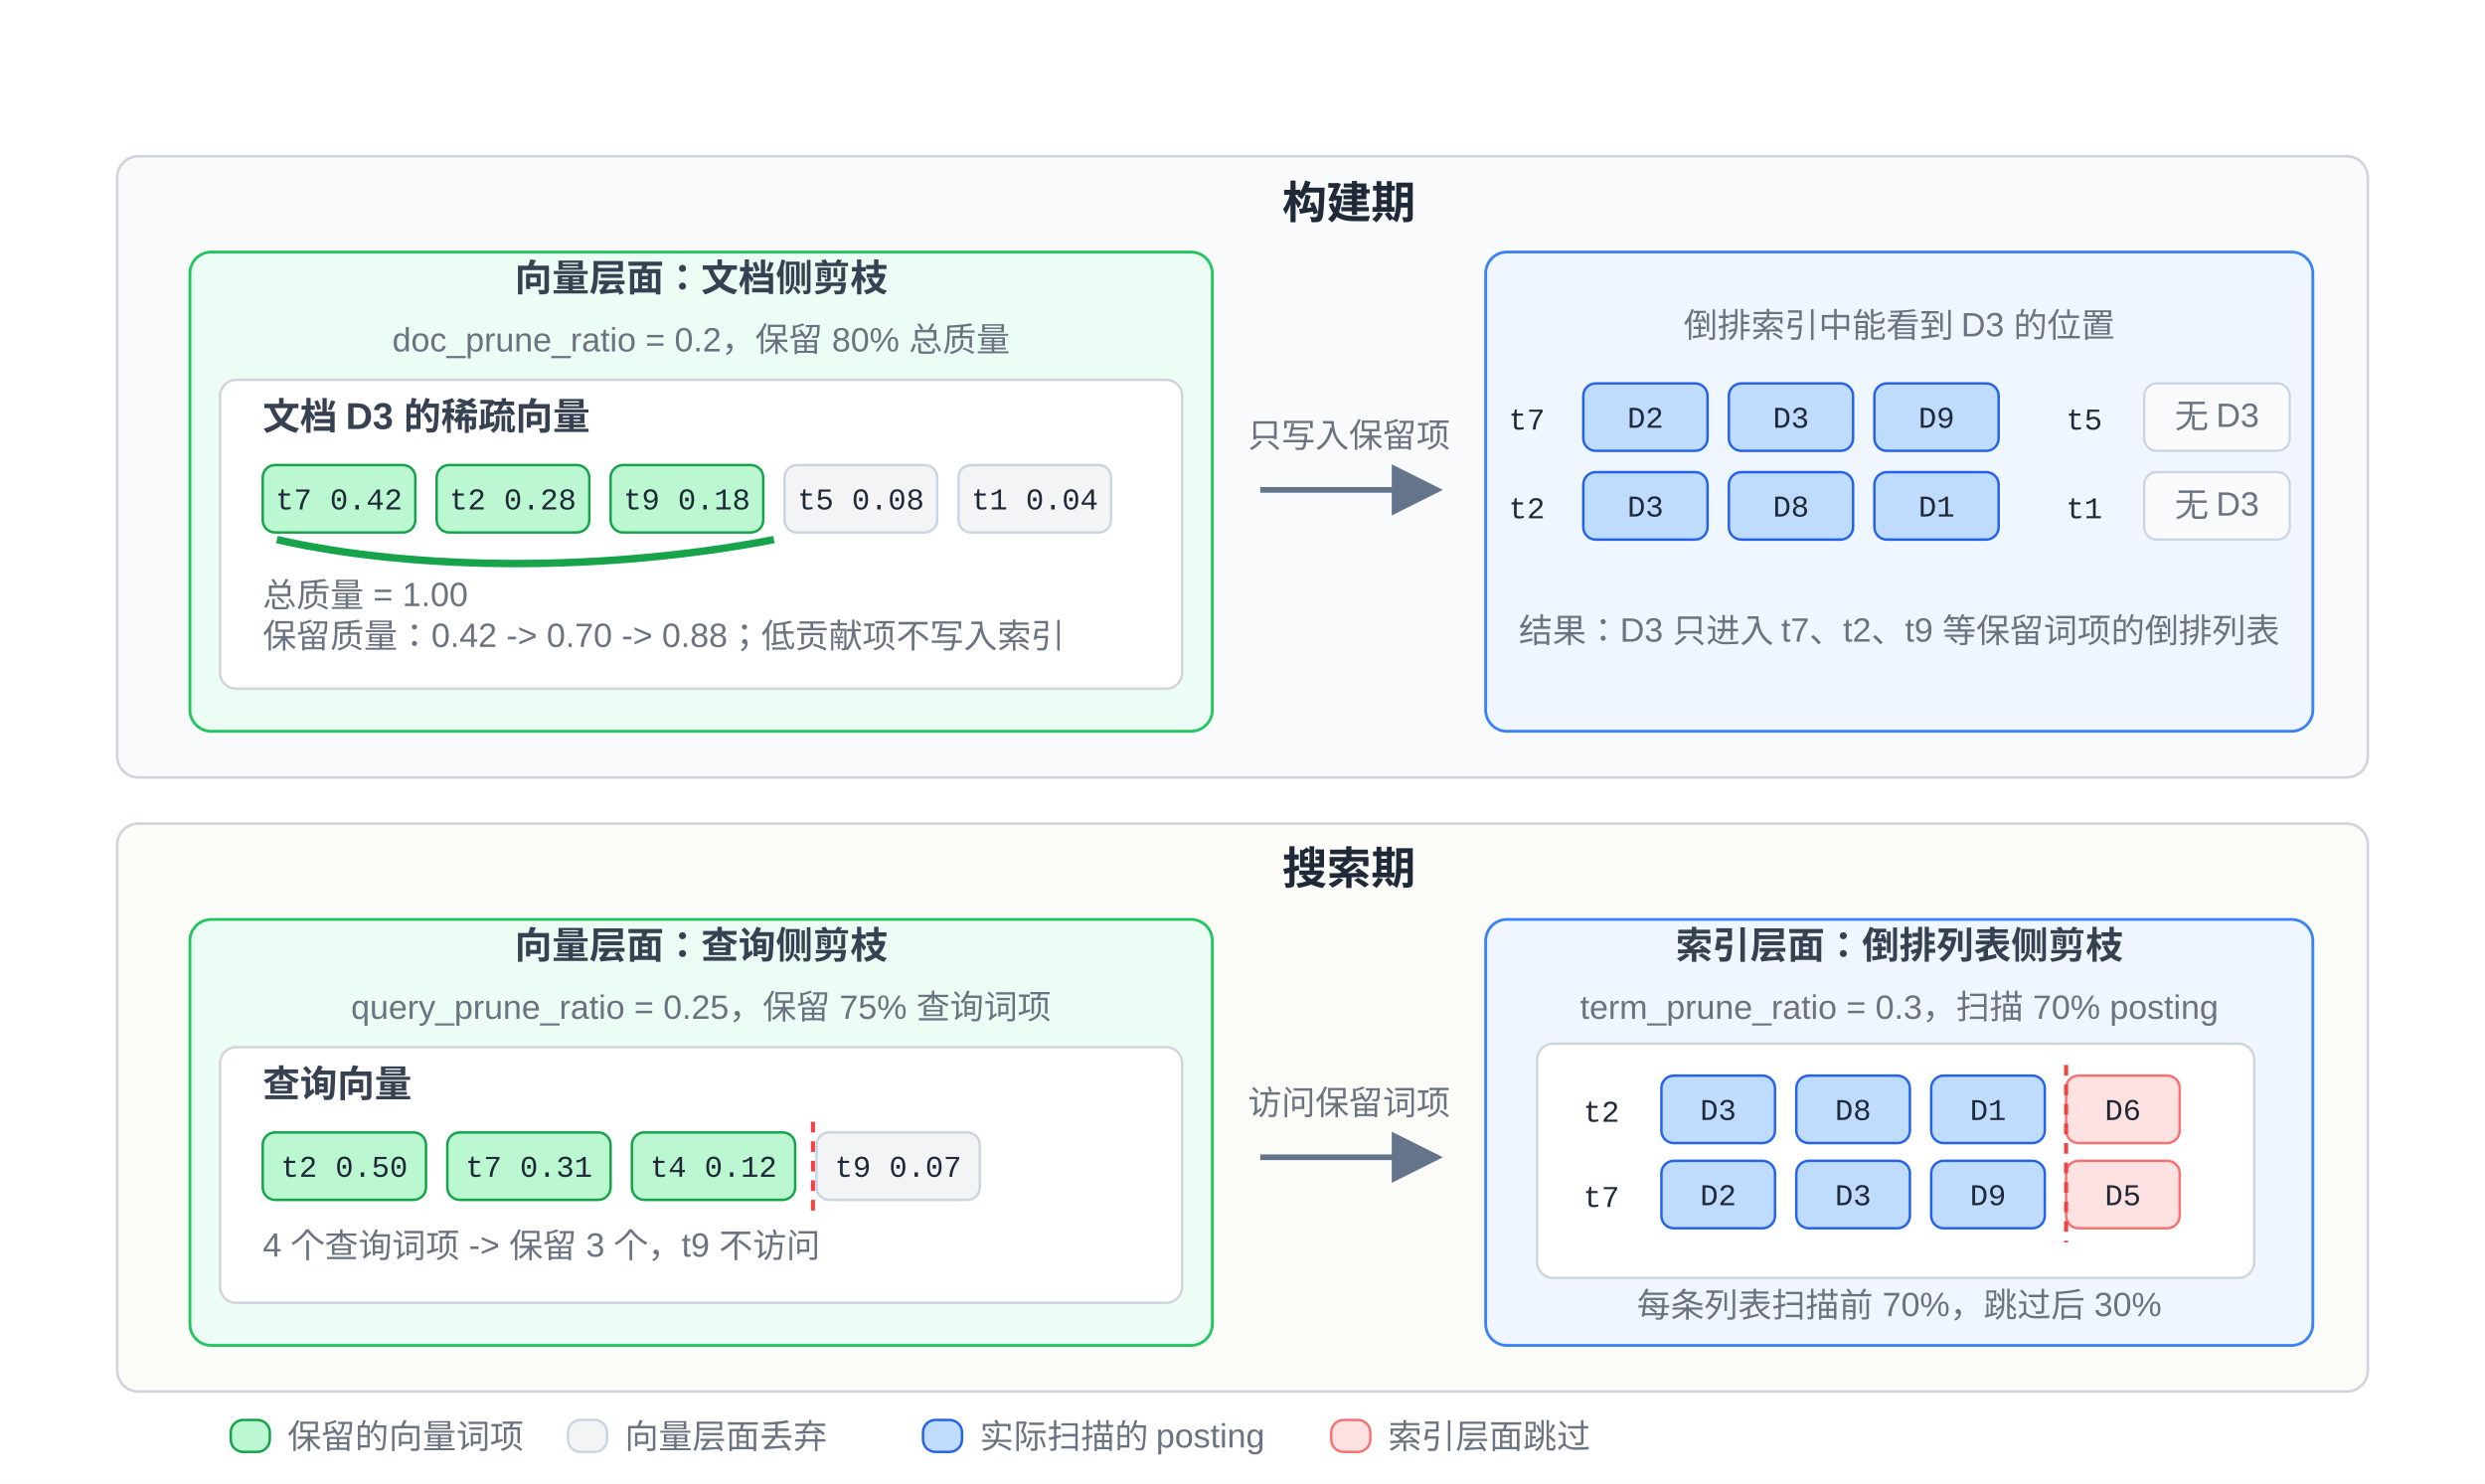
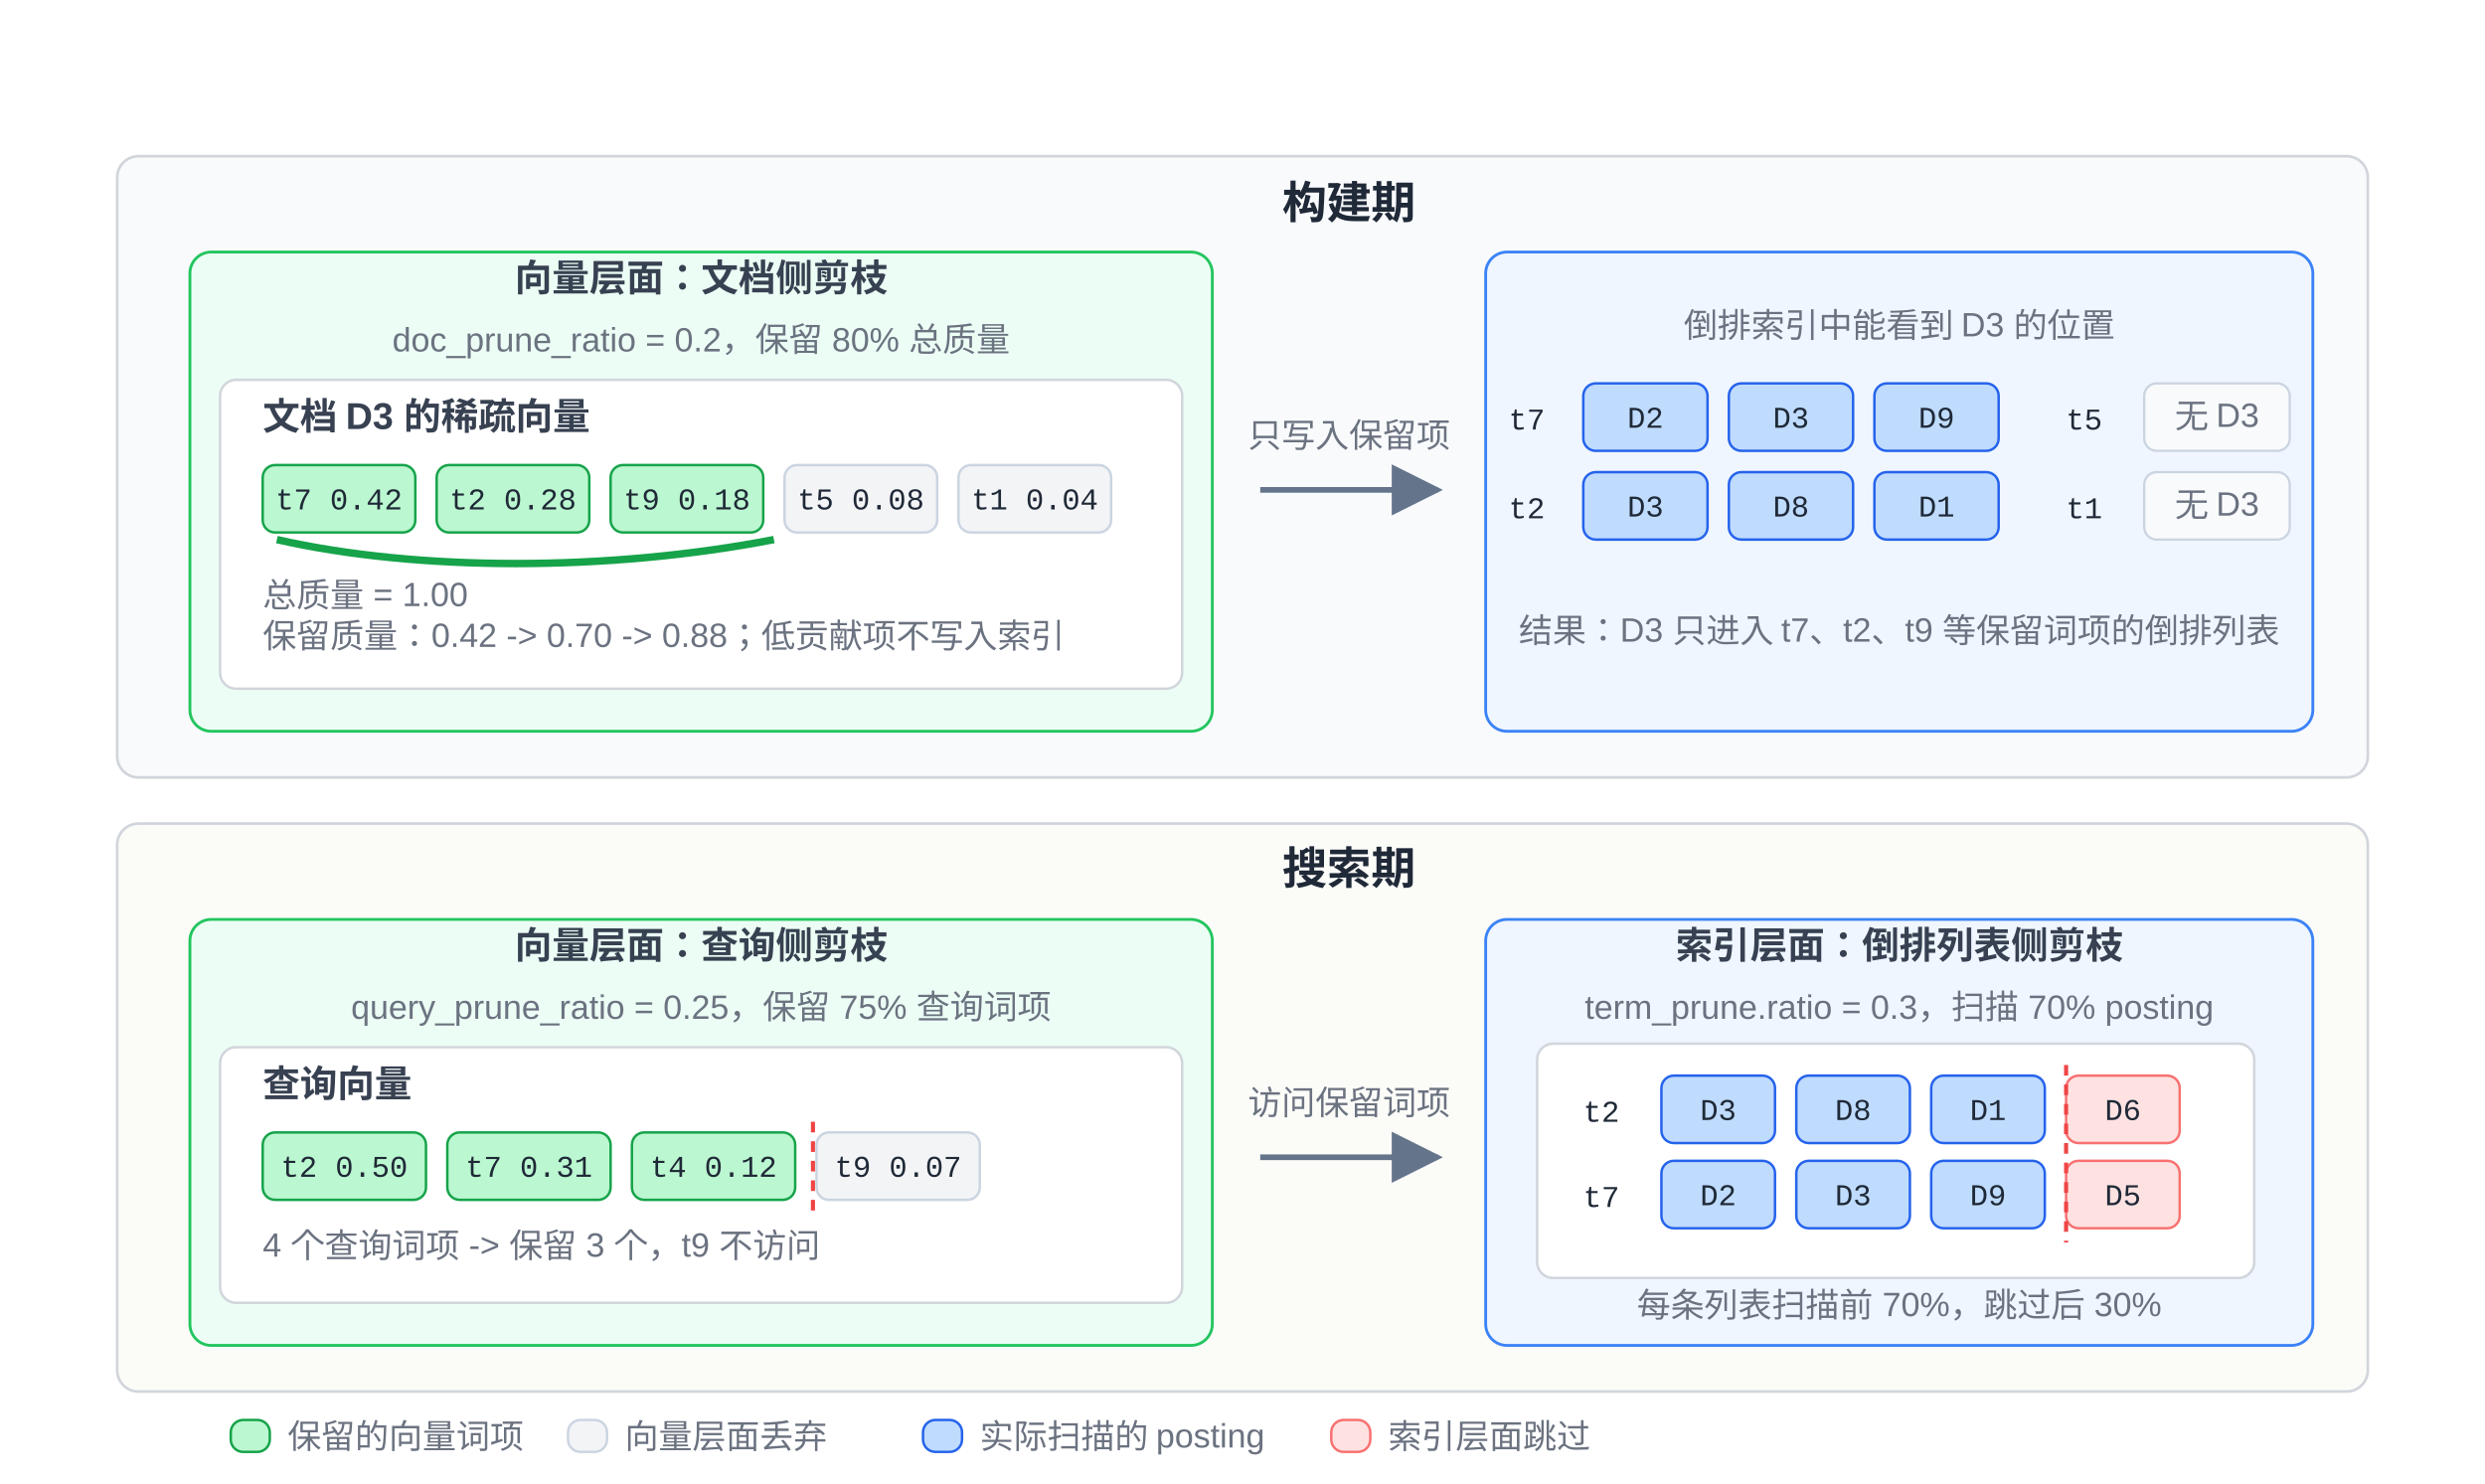
<svg xmlns="http://www.w3.org/2000/svg" width="1400" height="836" viewBox="0 0 1400 836">
  <defs>
    <style>
      .title { font: 700 30px Arial, "Microsoft YaHei", sans-serif; fill: #111827; }
      .section { font: 700 25px Arial, "Microsoft YaHei", sans-serif; fill: #1f2937; }
      .subtitle { font: 700 21px Arial, "Microsoft YaHei", sans-serif; fill: #374151; }
      .small { font: 19px Arial, "Microsoft YaHei", sans-serif; fill: #6b7280; }
      .mono { font: 17px Consolas, "Liberation Mono", monospace; fill: #1f2937; }
      .band-build { fill: #f8fafc; stroke: #d1d5db; stroke-width: 1.5; rx: 12; }
      .band-search { fill: #fbfbf8; stroke: #d1d5db; stroke-width: 1.5; rx: 12; }
      .layer-vector { fill: #ecfdf5; stroke: #22c55e; stroke-width: 1.6; rx: 12; }
      .layer-index { fill: #eff6ff; stroke: #3b82f6; stroke-width: 1.6; rx: 12; }
      .panel { fill: #ffffff; stroke: #d1d5db; stroke-width: 1.4; rx: 9; }
      .keep { fill: #bbf7d0; stroke: #16a34a; stroke-width: 1.4; rx: 7; }
      .drop { fill: #f3f4f6; stroke: #cbd5e1; stroke-width: 1.4; rx: 7; }
      .scan { fill: #bfdbfe; stroke: #2563eb; stroke-width: 1.4; rx: 7; }
      .skip { fill: #fee2e2; stroke: #f87171; stroke-width: 1.4; rx: 7; }
      .muted { fill: #f8fafc; stroke: #cbd5e1; stroke-width: 1.3; rx: 7; }
      .arrow { stroke: #64748b; stroke-width: 3.2; fill: none; marker-end: url(#arrow); }
      .cut { stroke: #ef4444; stroke-width: 2.3; stroke-dasharray: 6 5; fill: none; }
      .quality { stroke: #16a34a; stroke-width: 4.2; fill: none; }
    </style>
    <marker id="arrow" viewBox="0 0 10 10" refX="9" refY="5" markerWidth="9" markerHeight="9" orient="auto">
      <path d="M 0 0 L 10 5 L 0 10 z" fill="#64748b" />
    </marker>
  </defs>
  <rect width="1400" height="836" fill="#ffffff" />
  <rect x="66" y="88" width="1268" height="350" class="band-build" />
  <text x="760" y="123" text-anchor="middle" class="section">构建期</text>
  <rect x="107" y="142" width="576" height="270" class="layer-vector" />
  <text x="395" y="164" text-anchor="middle" class="subtitle">向量层面：文档侧剪枝</text>
  <text x="395" y="198" text-anchor="middle" class="small">
    doc_prune_ratio = 0.2，保留 80% 总质量
  </text>
  <rect x="124" y="214" width="542" height="174" class="panel" />
  <text x="148" y="242" class="subtitle">文档 D3 的稀疏向量</text>
  <g transform="translate(148,262)">
    <rect width="86" height="38" class="keep" />
    <text x="43" y="25" text-anchor="middle" class="mono">t7 0.42</text>
    <rect x="98" width="86" height="38" class="keep" />
    <text x="141" y="25" text-anchor="middle" class="mono">t2 0.28</text>
    <rect x="196" width="86" height="38" class="keep" />
    <text x="239" y="25" text-anchor="middle" class="mono">t9 0.18</text>
    <rect x="294" width="86" height="38" class="drop" />
    <text x="337" y="25" text-anchor="middle" class="mono">t5 0.08</text>
    <rect x="392" width="86" height="38" class="drop" />
    <text x="435" y="25" text-anchor="middle" class="mono">t1 0.04</text>
  </g>
  <path d="M 156 304 C 235 322, 343 322, 436 304" class="quality" />
  <text x="148" y="342" class="small">
    总质量 = 1.00
  </text>
  <text x="148" y="365" class="small">
    保留质量：0.42 -&gt; 0.70 -&gt; 0.88；低贡献项不写入索引
  </text>
  <path d="M 710 276 L 810 276" class="arrow" />
  <text x="760" y="252" text-anchor="middle" class="small">只写入保留项</text>
  <rect x="837" y="142" width="466" height="270" class="layer-index" />
  <text x="1070" y="190" text-anchor="middle" class="small">倒排索引中能看到 D3 的位置</text>
  <g transform="translate(850,216)">
    <text x="0" y="26" class="mono">t7</text>
    <rect x="42" width="70" height="38" class="scan" />
    <text x="77" y="25" text-anchor="middle" class="mono">D2</text>
    <rect x="124" width="70" height="38" class="scan" />
    <text x="159" y="25" text-anchor="middle" class="mono">D3</text>
    <rect x="206" width="70" height="38" class="scan" />
    <text x="241" y="25" text-anchor="middle" class="mono">D9</text>
  </g>
  <g transform="translate(850,266)">
    <text x="0" y="26" class="mono">t2</text>
    <rect x="42" width="70" height="38" class="scan" />
    <text x="77" y="25" text-anchor="middle" class="mono">D3</text>
    <rect x="124" width="70" height="38" class="scan" />
    <text x="159" y="25" text-anchor="middle" class="mono">D8</text>
    <rect x="206" width="70" height="38" class="scan" />
    <text x="241" y="25" text-anchor="middle" class="mono">D1</text>
  </g>
  <g transform="translate(1164,216)">
    <text x="0" y="26" class="mono">t5</text>
    <rect x="44" width="82" height="38" class="muted" />
    <text x="85" y="25" text-anchor="middle" class="small">无 D3</text>
  </g>
  <g transform="translate(1164,266)">
    <text x="0" y="26" class="mono">t1</text>
    <rect x="44" width="82" height="38" class="muted" />
    <text x="85" y="25" text-anchor="middle" class="small">无 D3</text>
  </g>
  <text x="1070" y="362" text-anchor="middle" class="small">结果：D3 只进入 t7、t2、t9 等保留词项的倒排列表</text>
  <rect x="66" y="464" width="1268" height="320" class="band-search" />
  <text x="760" y="498" text-anchor="middle" class="section">搜索期</text>
  <rect x="107" y="518" width="576" height="240" class="layer-vector" />
  <text x="395" y="540" text-anchor="middle" class="subtitle">向量层面：查询侧剪枝</text>
  <text x="395" y="574" text-anchor="middle" class="small">
    query_prune_ratio = 0.25，保留 75% 查询词项
  </text>
  <rect x="124" y="590" width="542" height="144" class="panel" />
  <text x="148" y="618" class="subtitle">查询向量</text>
  <g transform="translate(148,638)">
    <rect width="92" height="38" class="keep" />
    <text x="46" y="25" text-anchor="middle" class="mono">t2 0.50</text>
    <rect x="104" width="92" height="38" class="keep" />
    <text x="150" y="25" text-anchor="middle" class="mono">t7 0.31</text>
    <rect x="208" width="92" height="38" class="keep" />
    <text x="254" y="25" text-anchor="middle" class="mono">t4 0.12</text>
    <rect x="312" width="92" height="38" class="drop" />
    <text x="358" y="25" text-anchor="middle" class="mono">t9 0.07</text>
  </g>
  <path d="M 458 632 L 458 684" class="cut" />
  <text x="148" y="708" class="small">4 个查询词项 -&gt; 保留 3 个，t9 不访问</text>
  <path d="M 710 652 L 810 652" class="arrow" />
  <text x="760" y="628" text-anchor="middle" class="small">访问保留词项</text>
  <rect x="837" y="518" width="466" height="240" class="layer-index" />
  <text x="1070" y="540" text-anchor="middle" class="subtitle">索引层面：倒排列表侧剪枝</text>
  <text x="1070" y="574" text-anchor="middle" class="small">
-     term_prune_ratio = 0.3，扫描 70% posting
+     term_prune.ratio = 0.3，扫描 70% posting
  </text>
  <rect x="866" y="588" width="404" height="132" class="panel" />
  <g transform="translate(892,606)">
    <text x="0" y="26" class="mono">t2</text>
    <rect x="44" width="64" height="38" class="scan" />
    <text x="76" y="25" text-anchor="middle" class="mono">D3</text>
    <rect x="120" width="64" height="38" class="scan" />
    <text x="152" y="25" text-anchor="middle" class="mono">D8</text>
    <rect x="196" width="64" height="38" class="scan" />
    <text x="228" y="25" text-anchor="middle" class="mono">D1</text>
    <rect x="272" width="64" height="38" class="skip" />
    <text x="304" y="25" text-anchor="middle" class="mono">D6</text>
  </g>
  <g transform="translate(892,654)">
    <text x="0" y="26" class="mono">t7</text>
    <rect x="44" width="64" height="38" class="scan" />
    <text x="76" y="25" text-anchor="middle" class="mono">D2</text>
    <rect x="120" width="64" height="38" class="scan" />
    <text x="152" y="25" text-anchor="middle" class="mono">D3</text>
    <rect x="196" width="64" height="38" class="scan" />
    <text x="228" y="25" text-anchor="middle" class="mono">D9</text>
    <rect x="272" width="64" height="38" class="skip" />
    <text x="304" y="25" text-anchor="middle" class="mono">D5</text>
  </g>
  <path d="M 1164 600 L 1164 700" class="cut" />
  <text x="1070" y="742" text-anchor="middle" class="small">每条列表扫描前 70%，跳过后 30%</text>
  <g transform="translate(130,800)">
    <rect width="22" height="18" class="keep" />
    <text x="32" y="16" class="small">保留的向量词项</text>
    <rect x="190" width="22" height="18" class="drop" />
    <text x="222" y="16" class="small">向量层面丢弃</text>
    <rect x="390" width="22" height="18" class="scan" />
    <text x="422" y="16" class="small">实际扫描的 posting</text>
    <rect x="620" width="22" height="18" class="skip" />
    <text x="652" y="16" class="small">索引层面跳过</text>
  </g>
</svg>
